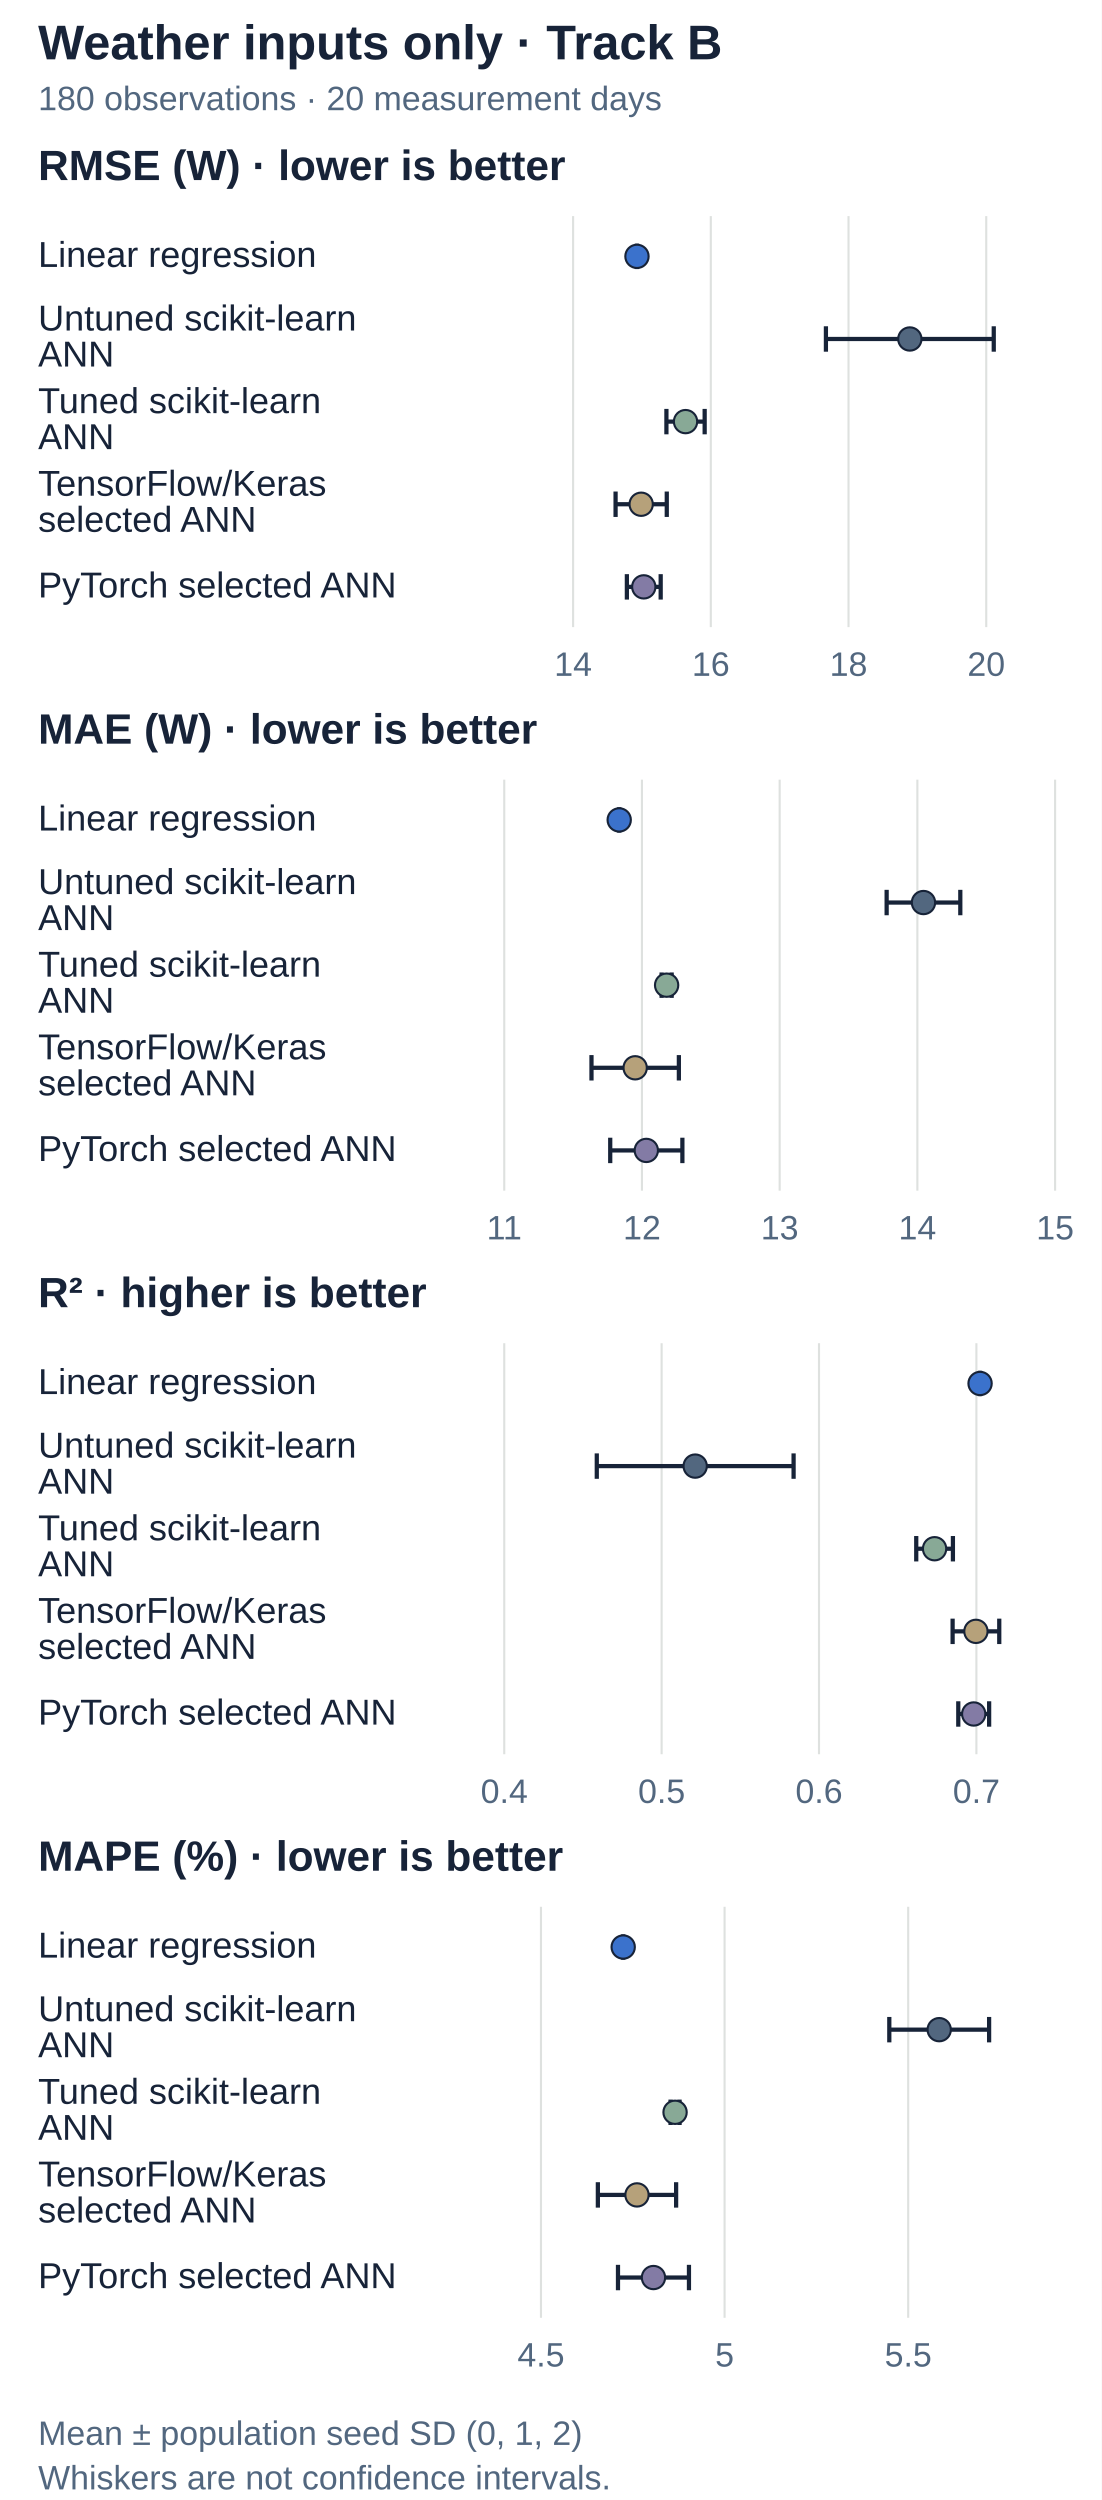
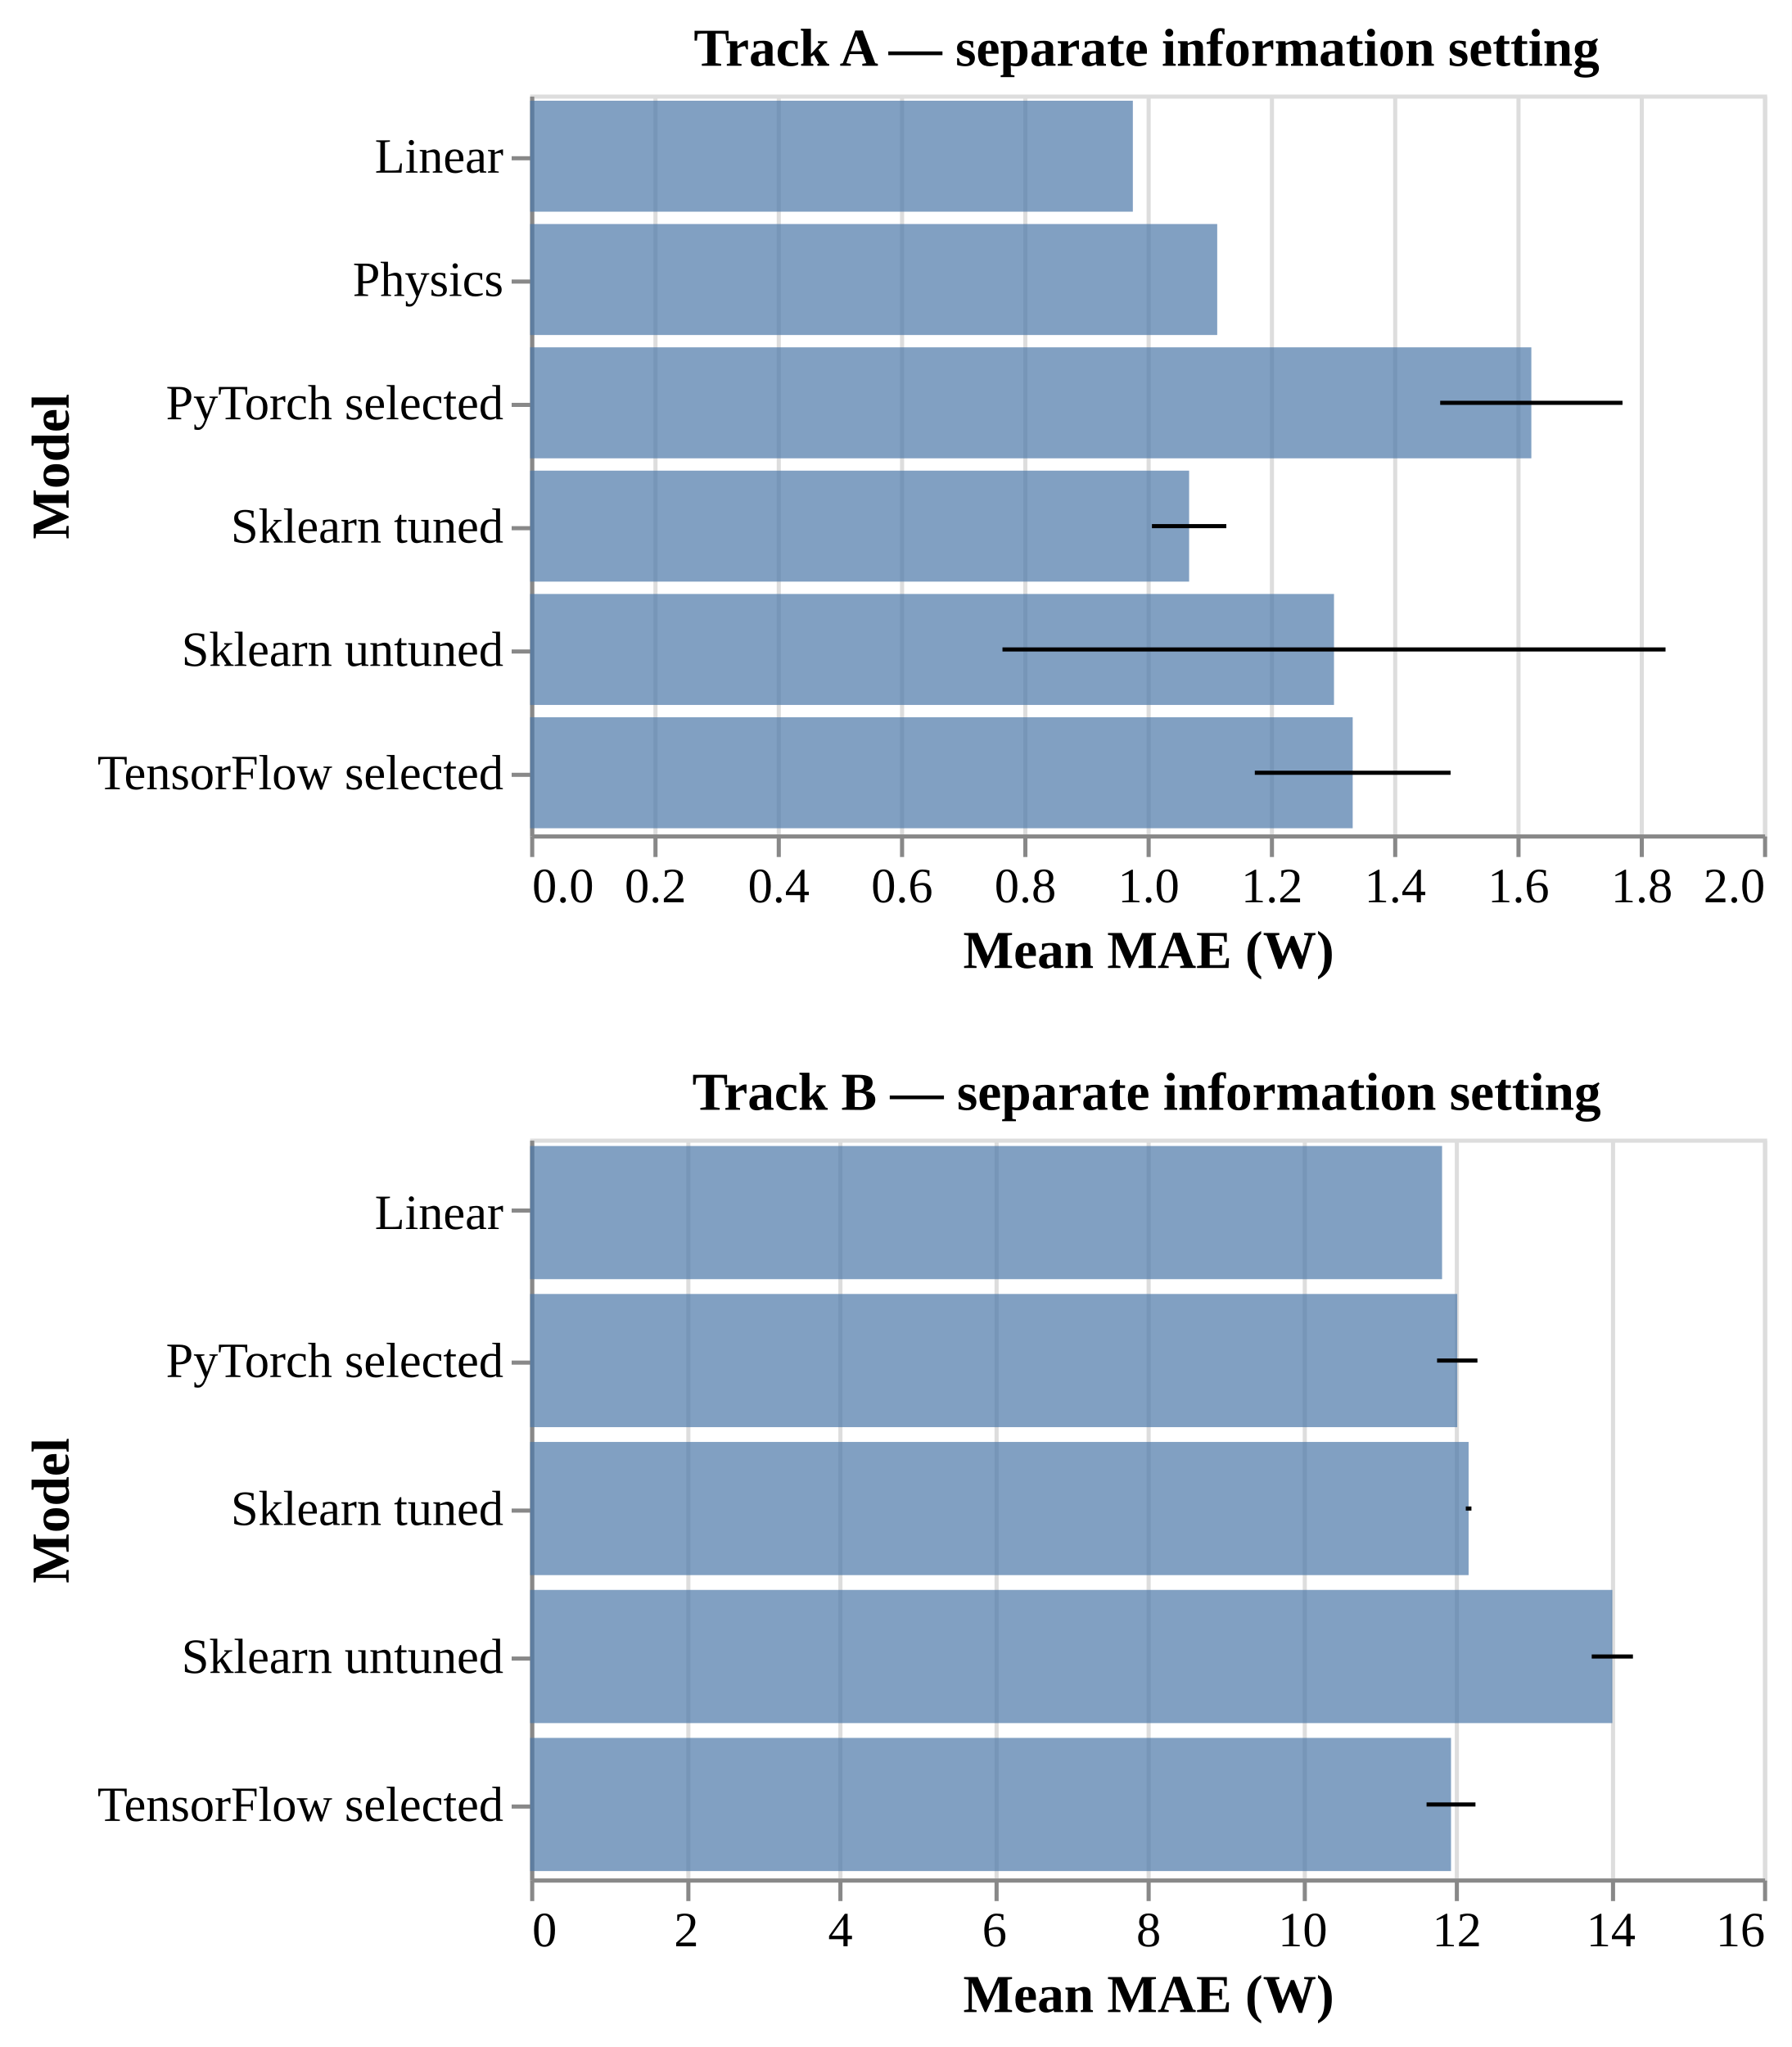
- <svg xmlns="http://www.w3.org/2000/svg" width="520" height="1180" viewBox="0 0 520 1180" role="img" aria-labelledby="title desc">
-   <rect width="520" height="1180" fill="#fff" />
-   <g font-family="Arial, sans-serif" fill="#172338">
-     <text x="18" y="28" font-size="23" font-weight="700">Weather inputs only · Track B</text>
-     <text x="18" y="52" font-size="16" fill="#52677f">180 observations · 20 measurement days</text>
-     <text x="18" y="85" font-size="20" font-weight="700">RMSE (W) · lower is better</text>
-     <path d="M270.500,102 V296" stroke="#dee1df" />
-     <text x="270.500" y="319" text-anchor="middle" font-size="16" fill="#52677f">14</text>
-     <path d="M335.500,102 V296" stroke="#dee1df" />
-     <text x="335.500" y="319" text-anchor="middle" font-size="16" fill="#52677f">16</text>
-     <path d="M400.500,102 V296" stroke="#dee1df" />
-     <text x="400.500" y="319" text-anchor="middle" font-size="16" fill="#52677f">18</text>
-     <path d="M465.500,102 V296" stroke="#dee1df" />
-     <text x="465.500" y="319" text-anchor="middle" font-size="16" fill="#52677f">20</text>
-     <g>
-       <text x="18" y="126" font-size="17">Linear regression</text>
-       <path d="M300.648,121 H300.648 M300.648,115 V127 M300.648,115 V127" fill="none" stroke="#172338" stroke-width="2" />
-       <circle cx="300.648" cy="121" r="5.5" fill="#3b72cc" stroke="#172338" stroke-width="1" />
+ <svg xmlns="http://www.w3.org/2000/svg" version="1.1" class="marks" width="436" height="498" viewBox="0 0 436 498">
+   <rect width="436" height="498" fill="white" />
+   <g fill="none" stroke-miterlimit="10" transform="translate(129,23)">
+     <g class="mark-group role-frame root" role="graphics-object" aria-roledescription="group mark container">
+       <g transform="translate(0,0)">
+         <path class="background" aria-hidden="true" d="M0,0h300v0h-300Z" />
+         <g>
+           <g class="mark-group role-scope concat_0_group" role="graphics-object" aria-roledescription="group mark container">
+             <g transform="translate(0,0)">
+               <path class="background" aria-hidden="true" d="M0.5,0.5h300v180h-300Z" stroke="#ddd" />
+               <g>
+                 <g class="mark-group role-axis" aria-hidden="true">
+                   <g transform="translate(0.5,180.5)">
+                     <path class="background" aria-hidden="true" d="M0,0h0v0h0Z" pointer-events="none" />
+                     <g>
+                       <g class="mark-rule role-axis-grid" pointer-events="none">
+                         <line transform="translate(0,0)" x2="0" y2="-180" stroke="#ddd" stroke-width="1" opacity="1" />
+                         <line transform="translate(30,0)" x2="0" y2="-180" stroke="#ddd" stroke-width="1" opacity="1" />
+                         <line transform="translate(60,0)" x2="0" y2="-180" stroke="#ddd" stroke-width="1" opacity="1" />
+                         <line transform="translate(90,0)" x2="0" y2="-180" stroke="#ddd" stroke-width="1" opacity="1" />
+                         <line transform="translate(120,0)" x2="0" y2="-180" stroke="#ddd" stroke-width="1" opacity="1" />
+                         <line transform="translate(150,0)" x2="0" y2="-180" stroke="#ddd" stroke-width="1" opacity="1" />
+                         <line transform="translate(180,0)" x2="0" y2="-180" stroke="#ddd" stroke-width="1" opacity="1" />
+                         <line transform="translate(210,0)" x2="0" y2="-180" stroke="#ddd" stroke-width="1" opacity="1" />
+                         <line transform="translate(240,0)" x2="0" y2="-180" stroke="#ddd" stroke-width="1" opacity="1" />
+                         <line transform="translate(270,0)" x2="0" y2="-180" stroke="#ddd" stroke-width="1" opacity="1" />
+                         <line transform="translate(300,0)" x2="0" y2="-180" stroke="#ddd" stroke-width="1" opacity="1" />
+                       </g>
+                     </g>
+                     <path class="foreground" aria-hidden="true" d="" pointer-events="none" display="none" />
+                   </g>
+                 </g>
+                 <g class="mark-group role-axis" role="graphics-symbol" aria-roledescription="axis" aria-label="X-axis titled 'Mean MAE (W)' for a linear scale with values from 0.0 to 2.0">
+                   <g transform="translate(0.5,180.5)">
+                     <path class="background" aria-hidden="true" d="M0,0h0v0h0Z" pointer-events="none" />
+                     <g>
+                       <g class="mark-rule role-axis-tick" pointer-events="none">
+                         <line transform="translate(0,0)" x2="0" y2="5" stroke="#888" stroke-width="1" opacity="1" />
+                         <line transform="translate(30,0)" x2="0" y2="5" stroke="#888" stroke-width="1" opacity="1" />
+                         <line transform="translate(60,0)" x2="0" y2="5" stroke="#888" stroke-width="1" opacity="1" />
+                         <line transform="translate(90,0)" x2="0" y2="5" stroke="#888" stroke-width="1" opacity="1" />
+                         <line transform="translate(120,0)" x2="0" y2="5" stroke="#888" stroke-width="1" opacity="1" />
+                         <line transform="translate(150,0)" x2="0" y2="5" stroke="#888" stroke-width="1" opacity="1" />
+                         <line transform="translate(180,0)" x2="0" y2="5" stroke="#888" stroke-width="1" opacity="1" />
+                         <line transform="translate(210,0)" x2="0" y2="5" stroke="#888" stroke-width="1" opacity="1" />
+                         <line transform="translate(240,0)" x2="0" y2="5" stroke="#888" stroke-width="1" opacity="1" />
+                         <line transform="translate(270,0)" x2="0" y2="5" stroke="#888" stroke-width="1" opacity="1" />
+                         <line transform="translate(300,0)" x2="0" y2="5" stroke="#888" stroke-width="1" opacity="1" />
+                       </g>
+                       <g class="mark-text role-axis-label" pointer-events="none">
+                         <text text-anchor="start" transform="translate(0,16)" font-family="Times New Roman" font-size="12px" fill="#000" opacity="1">0.0</text>
+                         <text text-anchor="middle" transform="translate(30,16)" font-family="Times New Roman" font-size="12px" fill="#000" opacity="1">0.2</text>
+                         <text text-anchor="middle" transform="translate(60,16)" font-family="Times New Roman" font-size="12px" fill="#000" opacity="1">0.4</text>
+                         <text text-anchor="middle" transform="translate(90,16)" font-family="Times New Roman" font-size="12px" fill="#000" opacity="1">0.6</text>
+                         <text text-anchor="middle" transform="translate(120,16)" font-family="Times New Roman" font-size="12px" fill="#000" opacity="1">0.8</text>
+                         <text text-anchor="middle" transform="translate(150,16)" font-family="Times New Roman" font-size="12px" fill="#000" opacity="1">1.0</text>
+                         <text text-anchor="middle" transform="translate(180,16)" font-family="Times New Roman" font-size="12px" fill="#000" opacity="1">1.2</text>
+                         <text text-anchor="middle" transform="translate(210,16)" font-family="Times New Roman" font-size="12px" fill="#000" opacity="1">1.4</text>
+                         <text text-anchor="middle" transform="translate(240,16)" font-family="Times New Roman" font-size="12px" fill="#000" opacity="1">1.6</text>
+                         <text text-anchor="middle" transform="translate(270,16)" font-family="Times New Roman" font-size="12px" fill="#000" opacity="1">1.8</text>
+                         <text text-anchor="end" transform="translate(300,16)" font-family="Times New Roman" font-size="12px" fill="#000" opacity="1">2.0</text>
+                       </g>
+                       <g class="mark-rule role-axis-domain" pointer-events="none">
+                         <line transform="translate(0,0)" x2="300" y2="0" stroke="#888" stroke-width="1" opacity="1" />
+                       </g>
+                       <g class="mark-text role-axis-title" pointer-events="none">
+                         <text text-anchor="middle" transform="translate(150,32)" font-family="Times New Roman" font-size="13px" font-weight="bold" fill="#000" opacity="1">Mean MAE (W)</text>
+                       </g>
+                     </g>
+                     <path class="foreground" aria-hidden="true" d="" pointer-events="none" display="none" />
+                   </g>
+                 </g>
+                 <g class="mark-group role-axis" role="graphics-symbol" aria-roledescription="axis" aria-label="Y-axis titled 'Model' for a discrete scale with 6 values: Linear, Physics, PyTorch selected, Sklearn tuned, Sklearn untuned, TensorFlow selected">
+                   <g transform="translate(0.5,0.5)">
+                     <path class="background" aria-hidden="true" d="M0,0h0v0h0Z" pointer-events="none" />
+                     <g>
+                       <g class="mark-rule role-axis-tick" pointer-events="none">
+                         <line transform="translate(0,15)" x2="-5" y2="0" stroke="#888" stroke-width="1" opacity="1" />
+                         <line transform="translate(0,45)" x2="-5" y2="0" stroke="#888" stroke-width="1" opacity="1" />
+                         <line transform="translate(0,75)" x2="-5" y2="0" stroke="#888" stroke-width="1" opacity="1" />
+                         <line transform="translate(0,105)" x2="-5" y2="0" stroke="#888" stroke-width="1" opacity="1" />
+                         <line transform="translate(0,135)" x2="-5" y2="0" stroke="#888" stroke-width="1" opacity="1" />
+                         <line transform="translate(0,165)" x2="-5" y2="0" stroke="#888" stroke-width="1" opacity="1" />
+                       </g>
+                       <g class="mark-text role-axis-label" pointer-events="none">
+                         <text text-anchor="end" transform="translate(-7,18.5)" font-family="Times New Roman" font-size="12px" fill="#000" opacity="1">Linear</text>
+                         <text text-anchor="end" transform="translate(-7,48.5)" font-family="Times New Roman" font-size="12px" fill="#000" opacity="1">Physics</text>
+                         <text text-anchor="end" transform="translate(-7,78.5)" font-family="Times New Roman" font-size="12px" fill="#000" opacity="1">PyTorch selected</text>
+                         <text text-anchor="end" transform="translate(-7,108.5)" font-family="Times New Roman" font-size="12px" fill="#000" opacity="1">Sklearn tuned</text>
+                         <text text-anchor="end" transform="translate(-7,138.5)" font-family="Times New Roman" font-size="12px" fill="#000" opacity="1">Sklearn untuned</text>
+                         <text text-anchor="end" transform="translate(-7,168.5)" font-family="Times New Roman" font-size="12px" fill="#000" opacity="1">TensorFlow selected</text>
+                       </g>
+                       <g class="mark-rule role-axis-domain" pointer-events="none">
+                         <line transform="translate(0,0)" x2="0" y2="180" stroke="#888" stroke-width="1" opacity="1" />
+                       </g>
+                       <g class="mark-text role-axis-title" pointer-events="none">
+                         <text text-anchor="middle" transform="translate(-109.8008,90) rotate(-90) translate(0,-3)" font-family="Times New Roman" font-size="13px" font-weight="bold" fill="#000" opacity="1">Model</text>
+                       </g>
+                     </g>
+                     <path class="foreground" aria-hidden="true" d="" pointer-events="none" display="none" />
+                   </g>
+                 </g>
+                 <g class="mark-rect role-mark concat_0_layer_0_marks" role="graphics-object" aria-roledescription="rect mark container">
+                   <path aria-label="Mean MAE (W): 0.977719921943; Model: Linear; model: Linear; MAE_mean: 0.978; MAE_std: 0.000" role="graphics-symbol" aria-roledescription="bar" d="M0,1.5h146.658v27h-146.658Z" fill="#4c78a8" opacity="0.7" />
+                   <path aria-label="Mean MAE (W): 1.11457444444; Model: Physics; model: Physics; MAE_mean: 1.115; MAE_std: 0.000" role="graphics-symbol" aria-roledescription="bar" d="M0,31.5h167.186v27h-167.186Z" fill="#4c78a8" opacity="0.7" />
+                   <path aria-label="Mean MAE (W): 1.62416078356; Model: PyTorch selected; model: PyTorch selected; MAE_mean: 1.624; MAE_std: 0.148" role="graphics-symbol" aria-roledescription="bar" d="M0,61.5h243.624v27h-243.624Z" fill="#4c78a8" opacity="0.7" />
+                   <path aria-label="Mean MAE (W): 1.06899165844; Model: Sklearn tuned; model: Sklearn tuned; MAE_mean: 1.069; MAE_std: 0.060" role="graphics-symbol" aria-roledescription="bar" d="M0,91.5h160.349v27h-160.349Z" fill="#4c78a8" opacity="0.7" />
+                   <path aria-label="Mean MAE (W): 1.30402580401; Model: Sklearn untuned; model: Sklearn untuned; MAE_mean: 1.304; MAE_std: 0.538" role="graphics-symbol" aria-roledescription="bar" d="M0,121.5h195.604v27h-195.604Z" fill="#4c78a8" opacity="0.7" />
+                   <path aria-label="Mean MAE (W): 1.33435748065; Model: TensorFlow selected; model: TensorFlow selected; MAE_mean: 1.334; MAE_std: 0.159" role="graphics-symbol" aria-roledescription="bar" d="M0,151.5h200.154v27h-200.154Z" fill="#4c78a8" opacity="0.7" />
+                 </g>
+                 <g class="mark-rule role-mark concat_0_layer_1_marks" role="graphics-object" aria-roledescription="rule mark container">
+                   <line aria-label="low: 0.977719921943; Model: Linear; high: 0.977719921943" role="graphics-symbol" aria-roledescription="rule mark" transform="translate(146.658,15)" x2="0" y2="0" stroke="black" />
+                   <line aria-label="low: 1.11457444444; Model: Physics; high: 1.11457444444" role="graphics-symbol" aria-roledescription="rule mark" transform="translate(167.1862,45)" x2="0" y2="0" stroke="black" />
+                   <line aria-label="low: 1.47627694398; Model: PyTorch selected; high: 1.77204462313" role="graphics-symbol" aria-roledescription="rule mark" transform="translate(221.4415,75)" x2="44.365" y2="0" stroke="black" />
+                   <line aria-label="low: 1.0086511739; Model: Sklearn tuned; high: 1.12933214297" role="graphics-symbol" aria-roledescription="rule mark" transform="translate(151.2977,105)" x2="18.102" y2="0" stroke="black" />
+                   <line aria-label="low: 0.766212726481; Model: Sklearn untuned; high: 1.84183888154" role="graphics-symbol" aria-roledescription="rule mark" transform="translate(114.9319,135)" x2="161.344" y2="0" stroke="black" />
+                   <line aria-label="low: 1.1755637235; Model: TensorFlow selected; high: 1.4931512378" role="graphics-symbol" aria-roledescription="rule mark" transform="translate(176.3346,165)" x2="47.638" y2="0" stroke="black" />
+                 </g>
+                 <g class="mark-group role-title">
+                   <g transform="translate(150,-17)">
+                     <path class="background" aria-hidden="true" d="M0,0h0v0h0Z" pointer-events="none" />
+                     <g>
+                       <g class="mark-text role-title-text" role="graphics-symbol" aria-roledescription="title" aria-label="Title text 'Track A — separate information setting'" pointer-events="none">
+                         <text text-anchor="middle" transform="translate(0,10)" font-family="Times New Roman" font-size="13px" font-weight="bold" fill="#000" opacity="1">Track A — separate information setting</text>
+                       </g>
+                     </g>
+                     <path class="foreground" aria-hidden="true" d="" pointer-events="none" display="none" />
+                   </g>
+                 </g>
+               </g>
+               <path class="foreground" aria-hidden="true" d="" display="none" />
+             </g>
+           </g>
+           <g class="mark-group role-scope concat_1_group" role="graphics-object" aria-roledescription="group mark container">
+             <g transform="translate(0,254)">
+               <path class="background" aria-hidden="true" d="M0.5,0.5h300v180h-300Z" stroke="#ddd" />
+               <g>
+                 <g class="mark-group role-axis" aria-hidden="true">
+                   <g transform="translate(0.5,180.5)">
+                     <path class="background" aria-hidden="true" d="M0,0h0v0h0Z" pointer-events="none" />
+                     <g>
+                       <g class="mark-rule role-axis-grid" pointer-events="none">
+                         <line transform="translate(0,0)" x2="0" y2="-180" stroke="#ddd" stroke-width="1" opacity="1" />
+                         <line transform="translate(38,0)" x2="0" y2="-180" stroke="#ddd" stroke-width="1" opacity="1" />
+                         <line transform="translate(75,0)" x2="0" y2="-180" stroke="#ddd" stroke-width="1" opacity="1" />
+                         <line transform="translate(113,0)" x2="0" y2="-180" stroke="#ddd" stroke-width="1" opacity="1" />
+                         <line transform="translate(150,0)" x2="0" y2="-180" stroke="#ddd" stroke-width="1" opacity="1" />
+                         <line transform="translate(188,0)" x2="0" y2="-180" stroke="#ddd" stroke-width="1" opacity="1" />
+                         <line transform="translate(225,0)" x2="0" y2="-180" stroke="#ddd" stroke-width="1" opacity="1" />
+                         <line transform="translate(263,0)" x2="0" y2="-180" stroke="#ddd" stroke-width="1" opacity="1" />
+                         <line transform="translate(300,0)" x2="0" y2="-180" stroke="#ddd" stroke-width="1" opacity="1" />
+                       </g>
+                     </g>
+                     <path class="foreground" aria-hidden="true" d="" pointer-events="none" display="none" />
+                   </g>
+                 </g>
+                 <g class="mark-group role-axis" role="graphics-symbol" aria-roledescription="axis" aria-label="X-axis titled 'Mean MAE (W)' for a linear scale with values from 0 to 16">
+                   <g transform="translate(0.5,180.5)">
+                     <path class="background" aria-hidden="true" d="M0,0h0v0h0Z" pointer-events="none" />
+                     <g>
+                       <g class="mark-rule role-axis-tick" pointer-events="none">
+                         <line transform="translate(0,0)" x2="0" y2="5" stroke="#888" stroke-width="1" opacity="1" />
+                         <line transform="translate(38,0)" x2="0" y2="5" stroke="#888" stroke-width="1" opacity="1" />
+                         <line transform="translate(75,0)" x2="0" y2="5" stroke="#888" stroke-width="1" opacity="1" />
+                         <line transform="translate(113,0)" x2="0" y2="5" stroke="#888" stroke-width="1" opacity="1" />
+                         <line transform="translate(150,0)" x2="0" y2="5" stroke="#888" stroke-width="1" opacity="1" />
+                         <line transform="translate(188,0)" x2="0" y2="5" stroke="#888" stroke-width="1" opacity="1" />
+                         <line transform="translate(225,0)" x2="0" y2="5" stroke="#888" stroke-width="1" opacity="1" />
+                         <line transform="translate(263,0)" x2="0" y2="5" stroke="#888" stroke-width="1" opacity="1" />
+                         <line transform="translate(300,0)" x2="0" y2="5" stroke="#888" stroke-width="1" opacity="1" />
+                       </g>
+                       <g class="mark-text role-axis-label" pointer-events="none">
+                         <text text-anchor="start" transform="translate(0,16)" font-family="Times New Roman" font-size="12px" fill="#000" opacity="1">0</text>
+                         <text text-anchor="middle" transform="translate(37.5,16)" font-family="Times New Roman" font-size="12px" fill="#000" opacity="1">2</text>
+                         <text text-anchor="middle" transform="translate(75,16)" font-family="Times New Roman" font-size="12px" fill="#000" opacity="1">4</text>
+                         <text text-anchor="middle" transform="translate(112.5,16)" font-family="Times New Roman" font-size="12px" fill="#000" opacity="1">6</text>
+                         <text text-anchor="middle" transform="translate(150,16)" font-family="Times New Roman" font-size="12px" fill="#000" opacity="1">8</text>
+                         <text text-anchor="middle" transform="translate(187.5,16)" font-family="Times New Roman" font-size="12px" fill="#000" opacity="1">10</text>
+                         <text text-anchor="middle" transform="translate(225,16)" font-family="Times New Roman" font-size="12px" fill="#000" opacity="1">12</text>
+                         <text text-anchor="middle" transform="translate(262.5,16)" font-family="Times New Roman" font-size="12px" fill="#000" opacity="1">14</text>
+                         <text text-anchor="end" transform="translate(300,16)" font-family="Times New Roman" font-size="12px" fill="#000" opacity="1">16</text>
+                       </g>
+                       <g class="mark-rule role-axis-domain" pointer-events="none">
+                         <line transform="translate(0,0)" x2="300" y2="0" stroke="#888" stroke-width="1" opacity="1" />
+                       </g>
+                       <g class="mark-text role-axis-title" pointer-events="none">
+                         <text text-anchor="middle" transform="translate(150,32)" font-family="Times New Roman" font-size="13px" font-weight="bold" fill="#000" opacity="1">Mean MAE (W)</text>
+                       </g>
+                     </g>
+                     <path class="foreground" aria-hidden="true" d="" pointer-events="none" display="none" />
+                   </g>
+                 </g>
+                 <g class="mark-group role-axis" role="graphics-symbol" aria-roledescription="axis" aria-label="Y-axis titled 'Model' for a discrete scale with 5 values: Linear, PyTorch selected, Sklearn tuned, Sklearn untuned, TensorFlow selected">
+                   <g transform="translate(0.5,0.5)">
+                     <path class="background" aria-hidden="true" d="M0,0h0v0h0Z" pointer-events="none" />
+                     <g>
+                       <g class="mark-rule role-axis-tick" pointer-events="none">
+                         <line transform="translate(0,17)" x2="-5" y2="0" stroke="#888" stroke-width="1" opacity="1" />
+                         <line transform="translate(0,54)" x2="-5" y2="0" stroke="#888" stroke-width="1" opacity="1" />
+                         <line transform="translate(0,90)" x2="-5" y2="0" stroke="#888" stroke-width="1" opacity="1" />
+                         <line transform="translate(0,126)" x2="-5" y2="0" stroke="#888" stroke-width="1" opacity="1" />
+                         <line transform="translate(0,162)" x2="-5" y2="0" stroke="#888" stroke-width="1" opacity="1" />
+                       </g>
+                       <g class="mark-text role-axis-label" pointer-events="none">
+                         <text text-anchor="end" transform="translate(-7,21.5)" font-family="Times New Roman" font-size="12px" fill="#000" opacity="1">Linear</text>
+                         <text text-anchor="end" transform="translate(-7,57.5)" font-family="Times New Roman" font-size="12px" fill="#000" opacity="1">PyTorch selected</text>
+                         <text text-anchor="end" transform="translate(-7,93.5)" font-family="Times New Roman" font-size="12px" fill="#000" opacity="1">Sklearn tuned</text>
+                         <text text-anchor="end" transform="translate(-7,129.5)" font-family="Times New Roman" font-size="12px" fill="#000" opacity="1">Sklearn untuned</text>
+                         <text text-anchor="end" transform="translate(-7,165.5)" font-family="Times New Roman" font-size="12px" fill="#000" opacity="1">TensorFlow selected</text>
+                       </g>
+                       <g class="mark-rule role-axis-domain" pointer-events="none">
+                         <line transform="translate(0,0)" x2="0" y2="180" stroke="#888" stroke-width="1" opacity="1" />
+                       </g>
+                       <g class="mark-text role-axis-title" pointer-events="none">
+                         <text text-anchor="middle" transform="translate(-109.8008,90) rotate(-90) translate(0,-3)" font-family="Times New Roman" font-size="13px" font-weight="bold" fill="#000" opacity="1">Model</text>
+                       </g>
+                     </g>
+                     <path class="foreground" aria-hidden="true" d="" pointer-events="none" display="none" />
+                   </g>
+                 </g>
+                 <g class="mark-rect role-mark concat_1_layer_0_marks" role="graphics-object" aria-roledescription="rect mark container">
+                   <path aria-label="Mean MAE (W): 11.8348415625; Model: Linear; model: Linear; MAE_mean: 11.835; MAE_std: 0.000" role="graphics-symbol" aria-roledescription="bar" d="M0,1.8h221.903v32.4h-221.903Z" fill="#4c78a8" opacity="0.7" />
+                   <path aria-label="Mean MAE (W): 12.0316208067; Model: PyTorch selected; model: PyTorch selected; MAE_mean: 12.032; MAE_std: 0.262" role="graphics-symbol" aria-roledescription="bar" d="M0,37.8h225.593v32.4h-225.593Z" fill="#4c78a8" opacity="0.7" />
+                   <path aria-label="Mean MAE (W): 12.1791770581; Model: Sklearn tuned; model: Sklearn tuned; MAE_mean: 12.179; MAE_std: 0.037" role="graphics-symbol" aria-roledescription="bar" d="M0,73.8h228.36v32.4h-228.36Z" fill="#4c78a8" opacity="0.7" />
+                   <path aria-label="Mean MAE (W): 14.0442773361; Model: Sklearn untuned; model: Sklearn untuned; MAE_mean: 14.044; MAE_std: 0.267" role="graphics-symbol" aria-roledescription="bar" d="M0,109.8h263.33v32.4h-263.33Z" fill="#4c78a8" opacity="0.7" />
+                   <path aria-label="Mean MAE (W): 11.9507984924; Model: TensorFlow selected; model: TensorFlow selected; MAE_mean: 11.951; MAE_std: 0.317" role="graphics-symbol" aria-roledescription="bar" d="M0,145.8h224.077v32.4h-224.077Z" fill="#4c78a8" opacity="0.7" />
+                 </g>
+                 <g class="mark-rule role-mark concat_1_layer_1_marks" role="graphics-object" aria-roledescription="rule mark container">
+                   <line aria-label="low: 11.8348415625; Model: Linear; high: 11.8348415625" role="graphics-symbol" aria-roledescription="rule mark" transform="translate(221.9033,18)" x2="0" y2="0" stroke="black" />
+                   <line aria-label="low: 11.7696317878; Model: PyTorch selected; high: 12.2936098255" role="graphics-symbol" aria-roledescription="rule mark" transform="translate(220.6806,54)" x2="9.825" y2="0" stroke="black" />
+                   <line aria-label="low: 12.1426154925; Model: Sklearn tuned; high: 12.2157386237" role="graphics-symbol" aria-roledescription="rule mark" transform="translate(227.674,90)" x2="1.371" y2="0" stroke="black" />
+                   <line aria-label="low: 13.7768295366; Model: Sklearn untuned; high: 14.3117251355" role="graphics-symbol" aria-roledescription="rule mark" transform="translate(258.3156,126)" x2="10.029" y2="0" stroke="black" />
+                   <line aria-label="low: 11.6335518323; Model: TensorFlow selected; high: 12.2680451526" role="graphics-symbol" aria-roledescription="rule mark" transform="translate(218.1291,162)" x2="11.897" y2="0" stroke="black" />
+                 </g>
+                 <g class="mark-group role-title">
+                   <g transform="translate(150,-17)">
+                     <path class="background" aria-hidden="true" d="M0,0h0v0h0Z" pointer-events="none" />
+                     <g>
+                       <g class="mark-text role-title-text" role="graphics-symbol" aria-roledescription="title" aria-label="Title text 'Track B — separate information setting'" pointer-events="none">
+                         <text text-anchor="middle" transform="translate(0,10)" font-family="Times New Roman" font-size="13px" font-weight="bold" fill="#000" opacity="1">Track B — separate information setting</text>
+                       </g>
+                     </g>
+                     <path class="foreground" aria-hidden="true" d="" pointer-events="none" display="none" />
+                   </g>
+                 </g>
+               </g>
+               <path class="foreground" aria-hidden="true" d="" display="none" />
+             </g>
+           </g>
+         </g>
+         <path class="foreground" aria-hidden="true" d="" display="none" />
+       </g>
    </g>
-     <g>
-       <text x="18" y="156" font-size="17">Untuned scikit-learn</text>
-       <text x="18" y="173" font-size="17">ANN</text>
-       <path d="M389.831,160 H469.052 M389.831,154 V166 M469.052,154 V166" fill="none" stroke="#172338" stroke-width="2" />
-       <circle cx="429.441" cy="160" r="5.5" fill="#52677f" stroke="#172338" stroke-width="1" />
-     </g>
-     <g>
-       <text x="18" y="195" font-size="17">Tuned scikit-learn</text>
-       <text x="18" y="212" font-size="17">ANN</text>
-       <path d="M314.547,199 H332.602 M314.547,193 V205 M332.602,193 V205" fill="none" stroke="#172338" stroke-width="2" />
-       <circle cx="323.574" cy="199" r="5.5" fill="#88a996" stroke="#172338" stroke-width="1" />
-     </g>
-     <g>
-       <text x="18" y="234" font-size="17">TensorFlow/Keras</text>
-       <text x="18" y="251" font-size="17">selected ANN</text>
-       <path d="M290.551,238 H314.716 M290.551,232 V244 M314.716,232 V244" fill="none" stroke="#172338" stroke-width="2" />
-       <circle cx="302.633" cy="238" r="5.5" fill="#b6a17a" stroke="#172338" stroke-width="1" />
-     </g>
-     <g>
-       <text x="18" y="282" font-size="17">PyTorch selected ANN</text>
-       <path d="M295.882,277 H311.843 M295.882,271 V283 M311.843,271 V283" fill="none" stroke="#172338" stroke-width="2" />
-       <circle cx="303.863" cy="277" r="5.5" fill="#837ba5" stroke="#172338" stroke-width="1" />
-     </g>
-     <text x="18" y="351" font-size="20" font-weight="700">MAE (W) · lower is better</text>
-     <path d="M238.000,368 V562" stroke="#dee1df" />
-     <text x="238.000" y="585" text-anchor="middle" font-size="16" fill="#52677f">11</text>
-     <path d="M303.000,368 V562" stroke="#dee1df" />
-     <text x="303.000" y="585" text-anchor="middle" font-size="16" fill="#52677f">12</text>
-     <path d="M368.000,368 V562" stroke="#dee1df" />
-     <text x="368.000" y="585" text-anchor="middle" font-size="16" fill="#52677f">13</text>
-     <path d="M433.000,368 V562" stroke="#dee1df" />
-     <text x="433.000" y="585" text-anchor="middle" font-size="16" fill="#52677f">14</text>
-     <path d="M498.000,368 V562" stroke="#dee1df" />
-     <text x="498.000" y="585" text-anchor="middle" font-size="16" fill="#52677f">15</text>
-     <g>
-       <text x="18" y="392" font-size="17">Linear regression</text>
-       <path d="M292.265,387 H292.265 M292.265,381 V393 M292.265,381 V393" fill="none" stroke="#172338" stroke-width="2" />
-       <circle cx="292.265" cy="387" r="5.5" fill="#3b72cc" stroke="#172338" stroke-width="1" />
-     </g>
-     <g>
-       <text x="18" y="422" font-size="17">Untuned scikit-learn</text>
-       <text x="18" y="439" font-size="17">ANN</text>
-       <path d="M418.494,426 H453.262 M418.494,420 V432 M453.262,420 V432" fill="none" stroke="#172338" stroke-width="2" />
-       <circle cx="435.878" cy="426" r="5.5" fill="#52677f" stroke="#172338" stroke-width="1" />
-     </g>
-     <g>
-       <text x="18" y="461" font-size="17">Tuned scikit-learn</text>
-       <text x="18" y="478" font-size="17">ANN</text>
-       <path d="M312.27,465 H317.023 M312.27,459 V471 M317.023,459 V471" fill="none" stroke="#172338" stroke-width="2" />
-       <circle cx="314.647" cy="465" r="5.5" fill="#88a996" stroke="#172338" stroke-width="1" />
-     </g>
-     <g>
-       <text x="18" y="500" font-size="17">TensorFlow/Keras</text>
-       <text x="18" y="517" font-size="17">selected ANN</text>
-       <path d="M279.181,504 H320.423 M279.181,498 V510 M320.423,498 V510" fill="none" stroke="#172338" stroke-width="2" />
-       <circle cx="299.802" cy="504" r="5.5" fill="#b6a17a" stroke="#172338" stroke-width="1" />
-     </g>
-     <g>
-       <text x="18" y="548" font-size="17">PyTorch selected ANN</text>
-       <path d="M288.026,543 H322.085 M288.026,537 V549 M322.085,537 V549" fill="none" stroke="#172338" stroke-width="2" />
-       <circle cx="305.055" cy="543" r="5.5" fill="#837ba5" stroke="#172338" stroke-width="1" />
-     </g>
-     <text x="18" y="617" font-size="20" font-weight="700">R² · higher is better</text>
-     <path d="M238.000,634 V828" stroke="#dee1df" />
-     <text x="238.000" y="851" text-anchor="middle" font-size="16" fill="#52677f">0.4</text>
-     <path d="M312.286,634 V828" stroke="#dee1df" />
-     <text x="312.286" y="851" text-anchor="middle" font-size="16" fill="#52677f">0.5</text>
-     <path d="M386.571,634 V828" stroke="#dee1df" />
-     <text x="386.571" y="851" text-anchor="middle" font-size="16" fill="#52677f">0.6</text>
-     <path d="M460.857,634 V828" stroke="#dee1df" />
-     <text x="460.857" y="851" text-anchor="middle" font-size="16" fill="#52677f">0.7</text>
-     <g>
-       <text x="18" y="658" font-size="17">Linear regression</text>
-       <path d="M462.591,653 H462.591 M462.591,647 V659 M462.591,647 V659" fill="none" stroke="#172338" stroke-width="2" />
-       <circle cx="462.591" cy="653" r="5.5" fill="#3b72cc" stroke="#172338" stroke-width="1" />
-     </g>
-     <g>
-       <text x="18" y="688" font-size="17">Untuned scikit-learn</text>
-       <text x="18" y="705" font-size="17">ANN</text>
-       <path d="M281.68,692 H374.575 M281.68,686 V698 M374.575,686 V698" fill="none" stroke="#172338" stroke-width="2" />
-       <circle cx="328.128" cy="692" r="5.5" fill="#52677f" stroke="#172338" stroke-width="1" />
-     </g>
-     <g>
-       <text x="18" y="727" font-size="17">Tuned scikit-learn</text>
-       <text x="18" y="744" font-size="17">ANN</text>
-       <path d="M432.465,731 H449.777 M432.465,725 V737 M449.777,725 V737" fill="none" stroke="#172338" stroke-width="2" />
-       <circle cx="441.121" cy="731" r="5.5" fill="#88a996" stroke="#172338" stroke-width="1" />
-     </g>
-     <g>
-       <text x="18" y="766" font-size="17">TensorFlow/Keras</text>
-       <text x="18" y="783" font-size="17">selected ANN</text>
-       <path d="M449.632,770 H471.647 M449.632,764 V776 M471.647,764 V776" fill="none" stroke="#172338" stroke-width="2" />
-       <circle cx="460.639" cy="770" r="5.5" fill="#b6a17a" stroke="#172338" stroke-width="1" />
-     </g>
-     <g>
-       <text x="18" y="814" font-size="17">PyTorch selected ANN</text>
-       <path d="M452.307,809 H466.873 M452.307,803 V815 M466.873,803 V815" fill="none" stroke="#172338" stroke-width="2" />
-       <circle cx="459.59" cy="809" r="5.5" fill="#837ba5" stroke="#172338" stroke-width="1" />
-     </g>
-     <text x="18" y="883" font-size="20" font-weight="700">MAPE (%) · lower is better</text>
-     <path d="M255.333,900 V1094" stroke="#dee1df" />
-     <text x="255.333" y="1117" text-anchor="middle" font-size="16" fill="#52677f">4.5</text>
-     <path d="M342.000,900 V1094" stroke="#dee1df" />
-     <text x="342.000" y="1117" text-anchor="middle" font-size="16" fill="#52677f">5</text>
-     <path d="M428.667,900 V1094" stroke="#dee1df" />
-     <text x="428.667" y="1117" text-anchor="middle" font-size="16" fill="#52677f">5.5</text>
-     <g>
-       <text x="18" y="924" font-size="17">Linear regression</text>
-       <path d="M294.149,919 H294.149 M294.149,913 V925 M294.149,913 V925" fill="none" stroke="#172338" stroke-width="2" />
-       <circle cx="294.149" cy="919" r="5.5" fill="#3b72cc" stroke="#172338" stroke-width="1" />
-     </g>
-     <g>
-       <text x="18" y="954" font-size="17">Untuned scikit-learn</text>
-       <text x="18" y="971" font-size="17">ANN</text>
-       <path d="M419.75,958 H466.859 M419.75,952 V964 M466.859,952 V964" fill="none" stroke="#172338" stroke-width="2" />
-       <circle cx="443.305" cy="958" r="5.5" fill="#52677f" stroke="#172338" stroke-width="1" />
-     </g>
-     <g>
-       <text x="18" y="993" font-size="17">Tuned scikit-learn</text>
-       <text x="18" y="1010" font-size="17">ANN</text>
-       <path d="M316.496,997 H320.759 M316.496,991 V1003 M320.759,991 V1003" fill="none" stroke="#172338" stroke-width="2" />
-       <circle cx="318.627" cy="997" r="5.5" fill="#88a996" stroke="#172338" stroke-width="1" />
-     </g>
-     <g>
-       <text x="18" y="1032" font-size="17">TensorFlow/Keras</text>
-       <text x="18" y="1049" font-size="17">selected ANN</text>
-       <path d="M282.189,1036 H319.128 M282.189,1030 V1042 M319.128,1030 V1042" fill="none" stroke="#172338" stroke-width="2" />
-       <circle cx="300.659" cy="1036" r="5.5" fill="#b6a17a" stroke="#172338" stroke-width="1" />
-     </g>
-     <g>
-       <text x="18" y="1080" font-size="17">PyTorch selected ANN</text>
-       <path d="M291.689,1075 H325.187 M291.689,1069 V1081 M325.187,1069 V1081" fill="none" stroke="#172338" stroke-width="2" />
-       <circle cx="308.438" cy="1075" r="5.5" fill="#837ba5" stroke="#172338" stroke-width="1" />
-     </g>
-     <text x="18" y="1154" font-size="16" fill="#52677f">Mean ± population seed SD (0, 1, 2)</text>
-     <text x="18" y="1175" font-size="16" fill="#52677f">Whiskers are not confidence intervals.</text>
  </g>
</svg>
